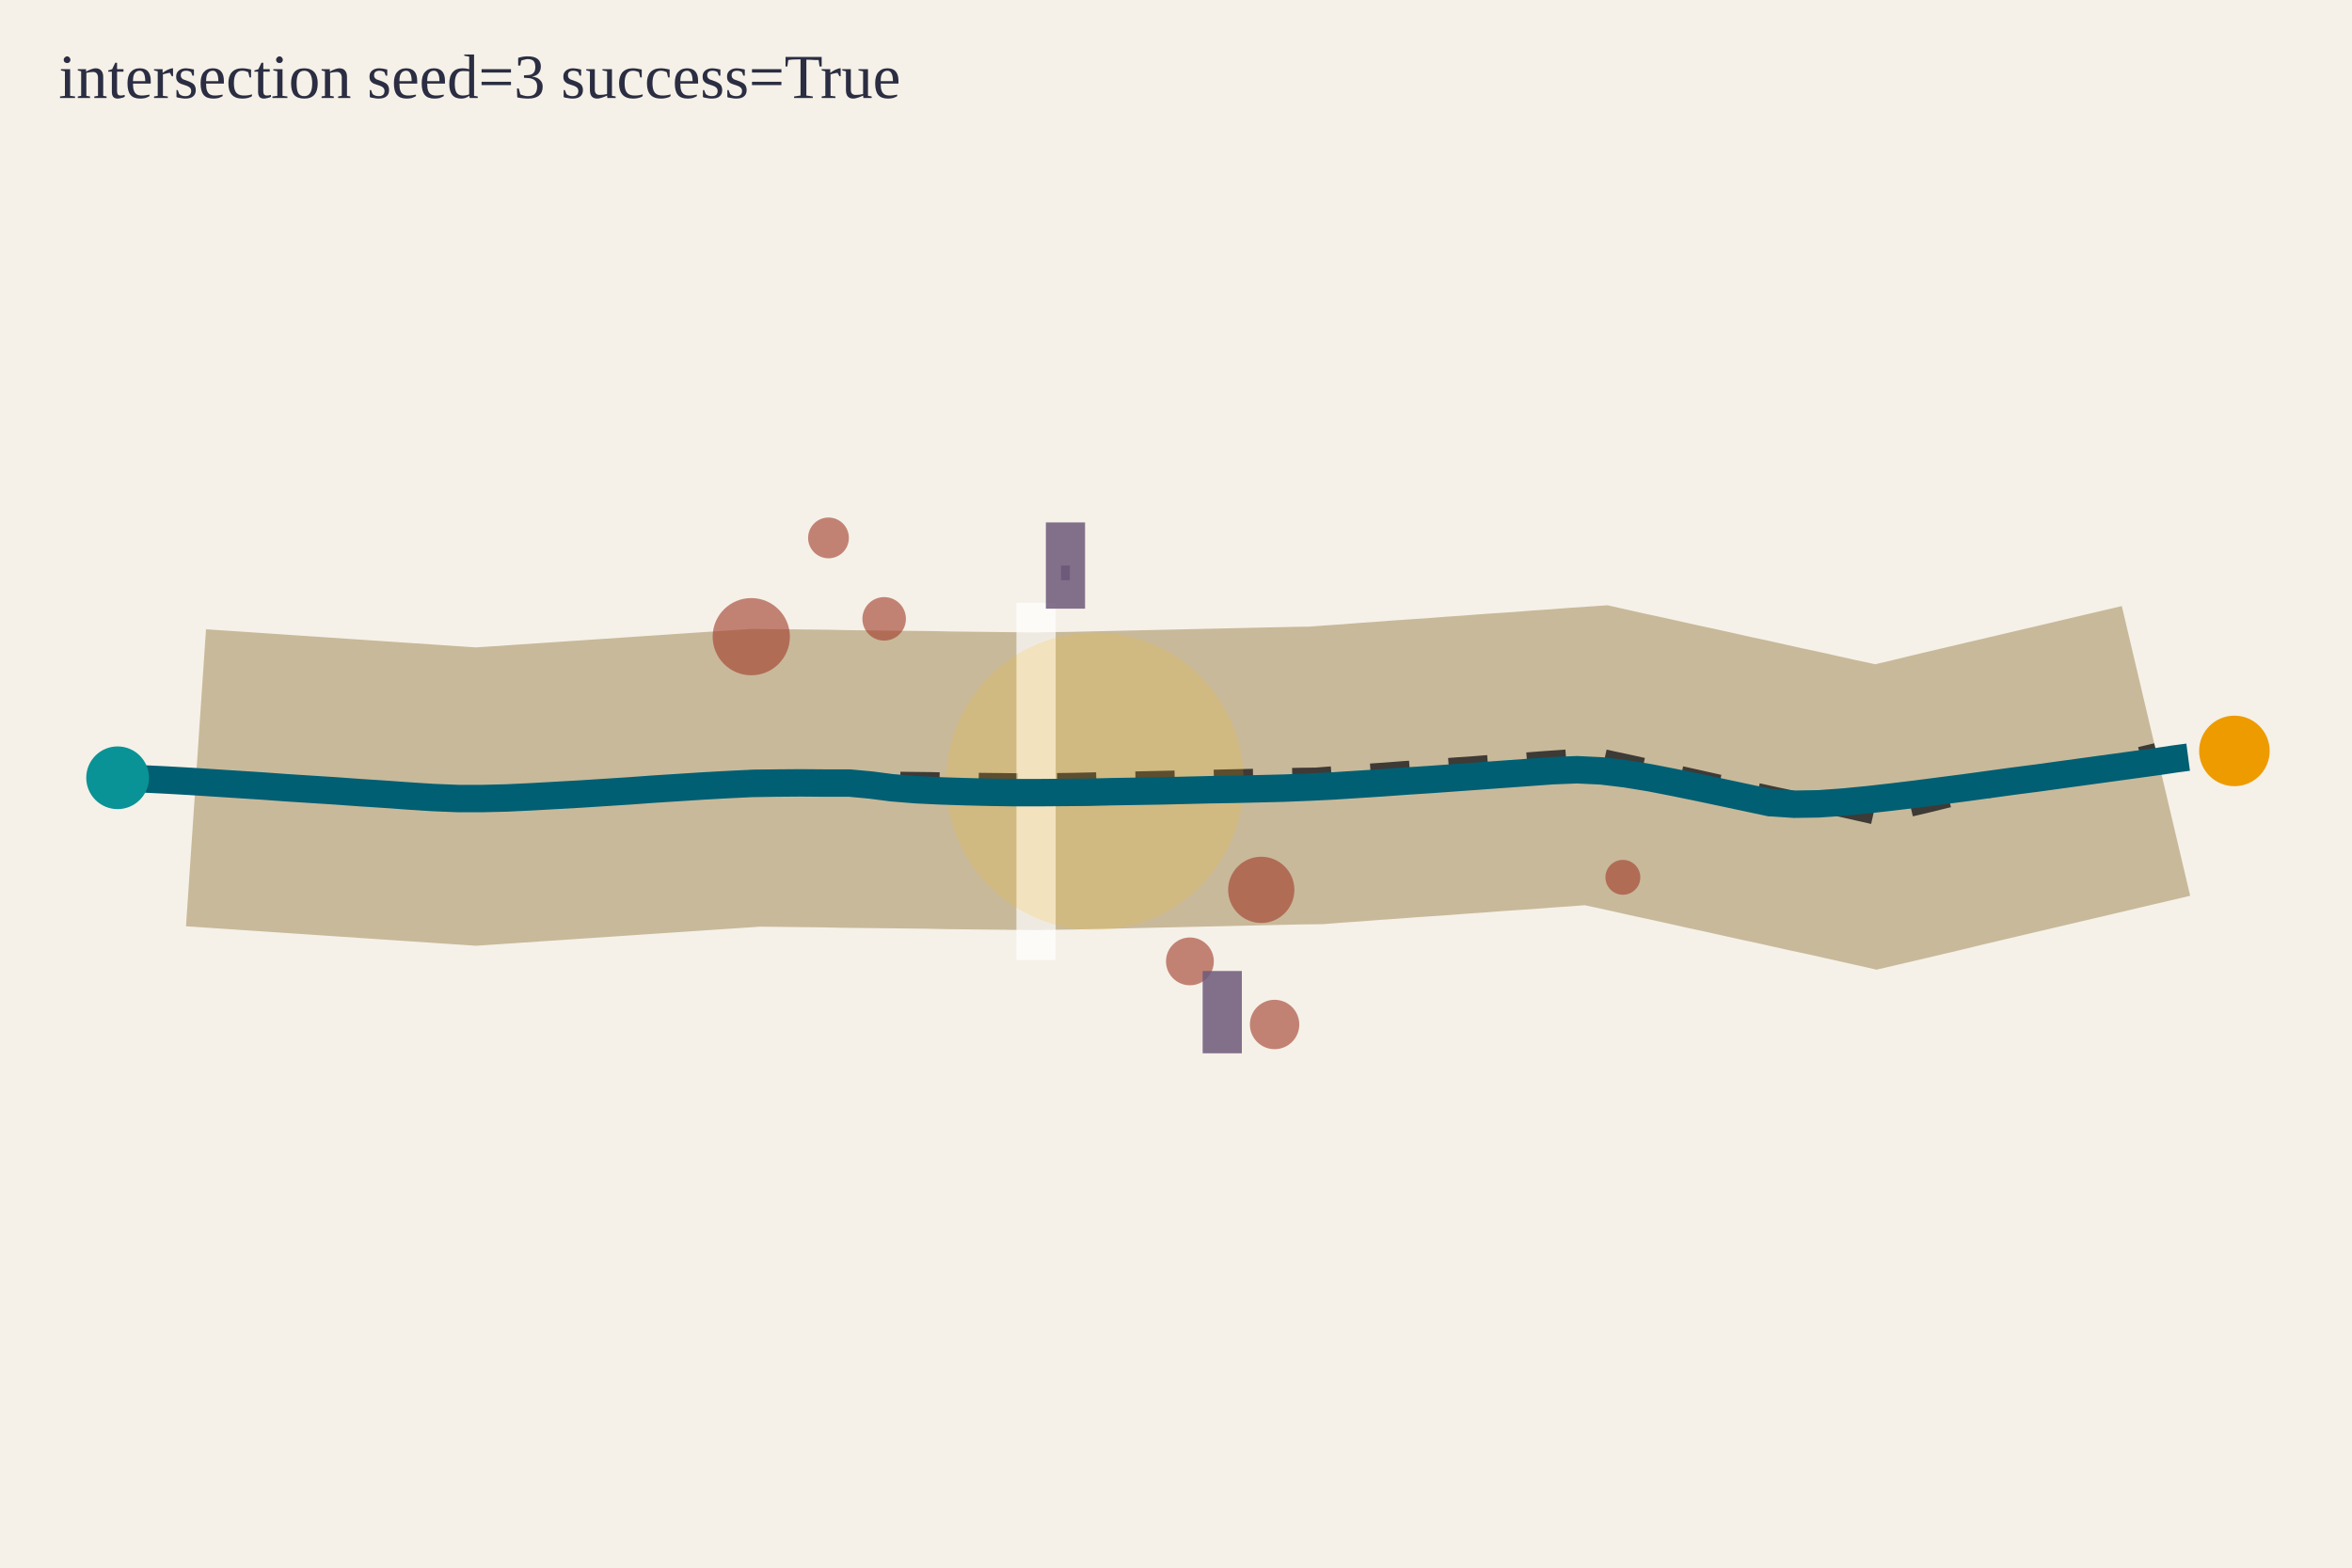
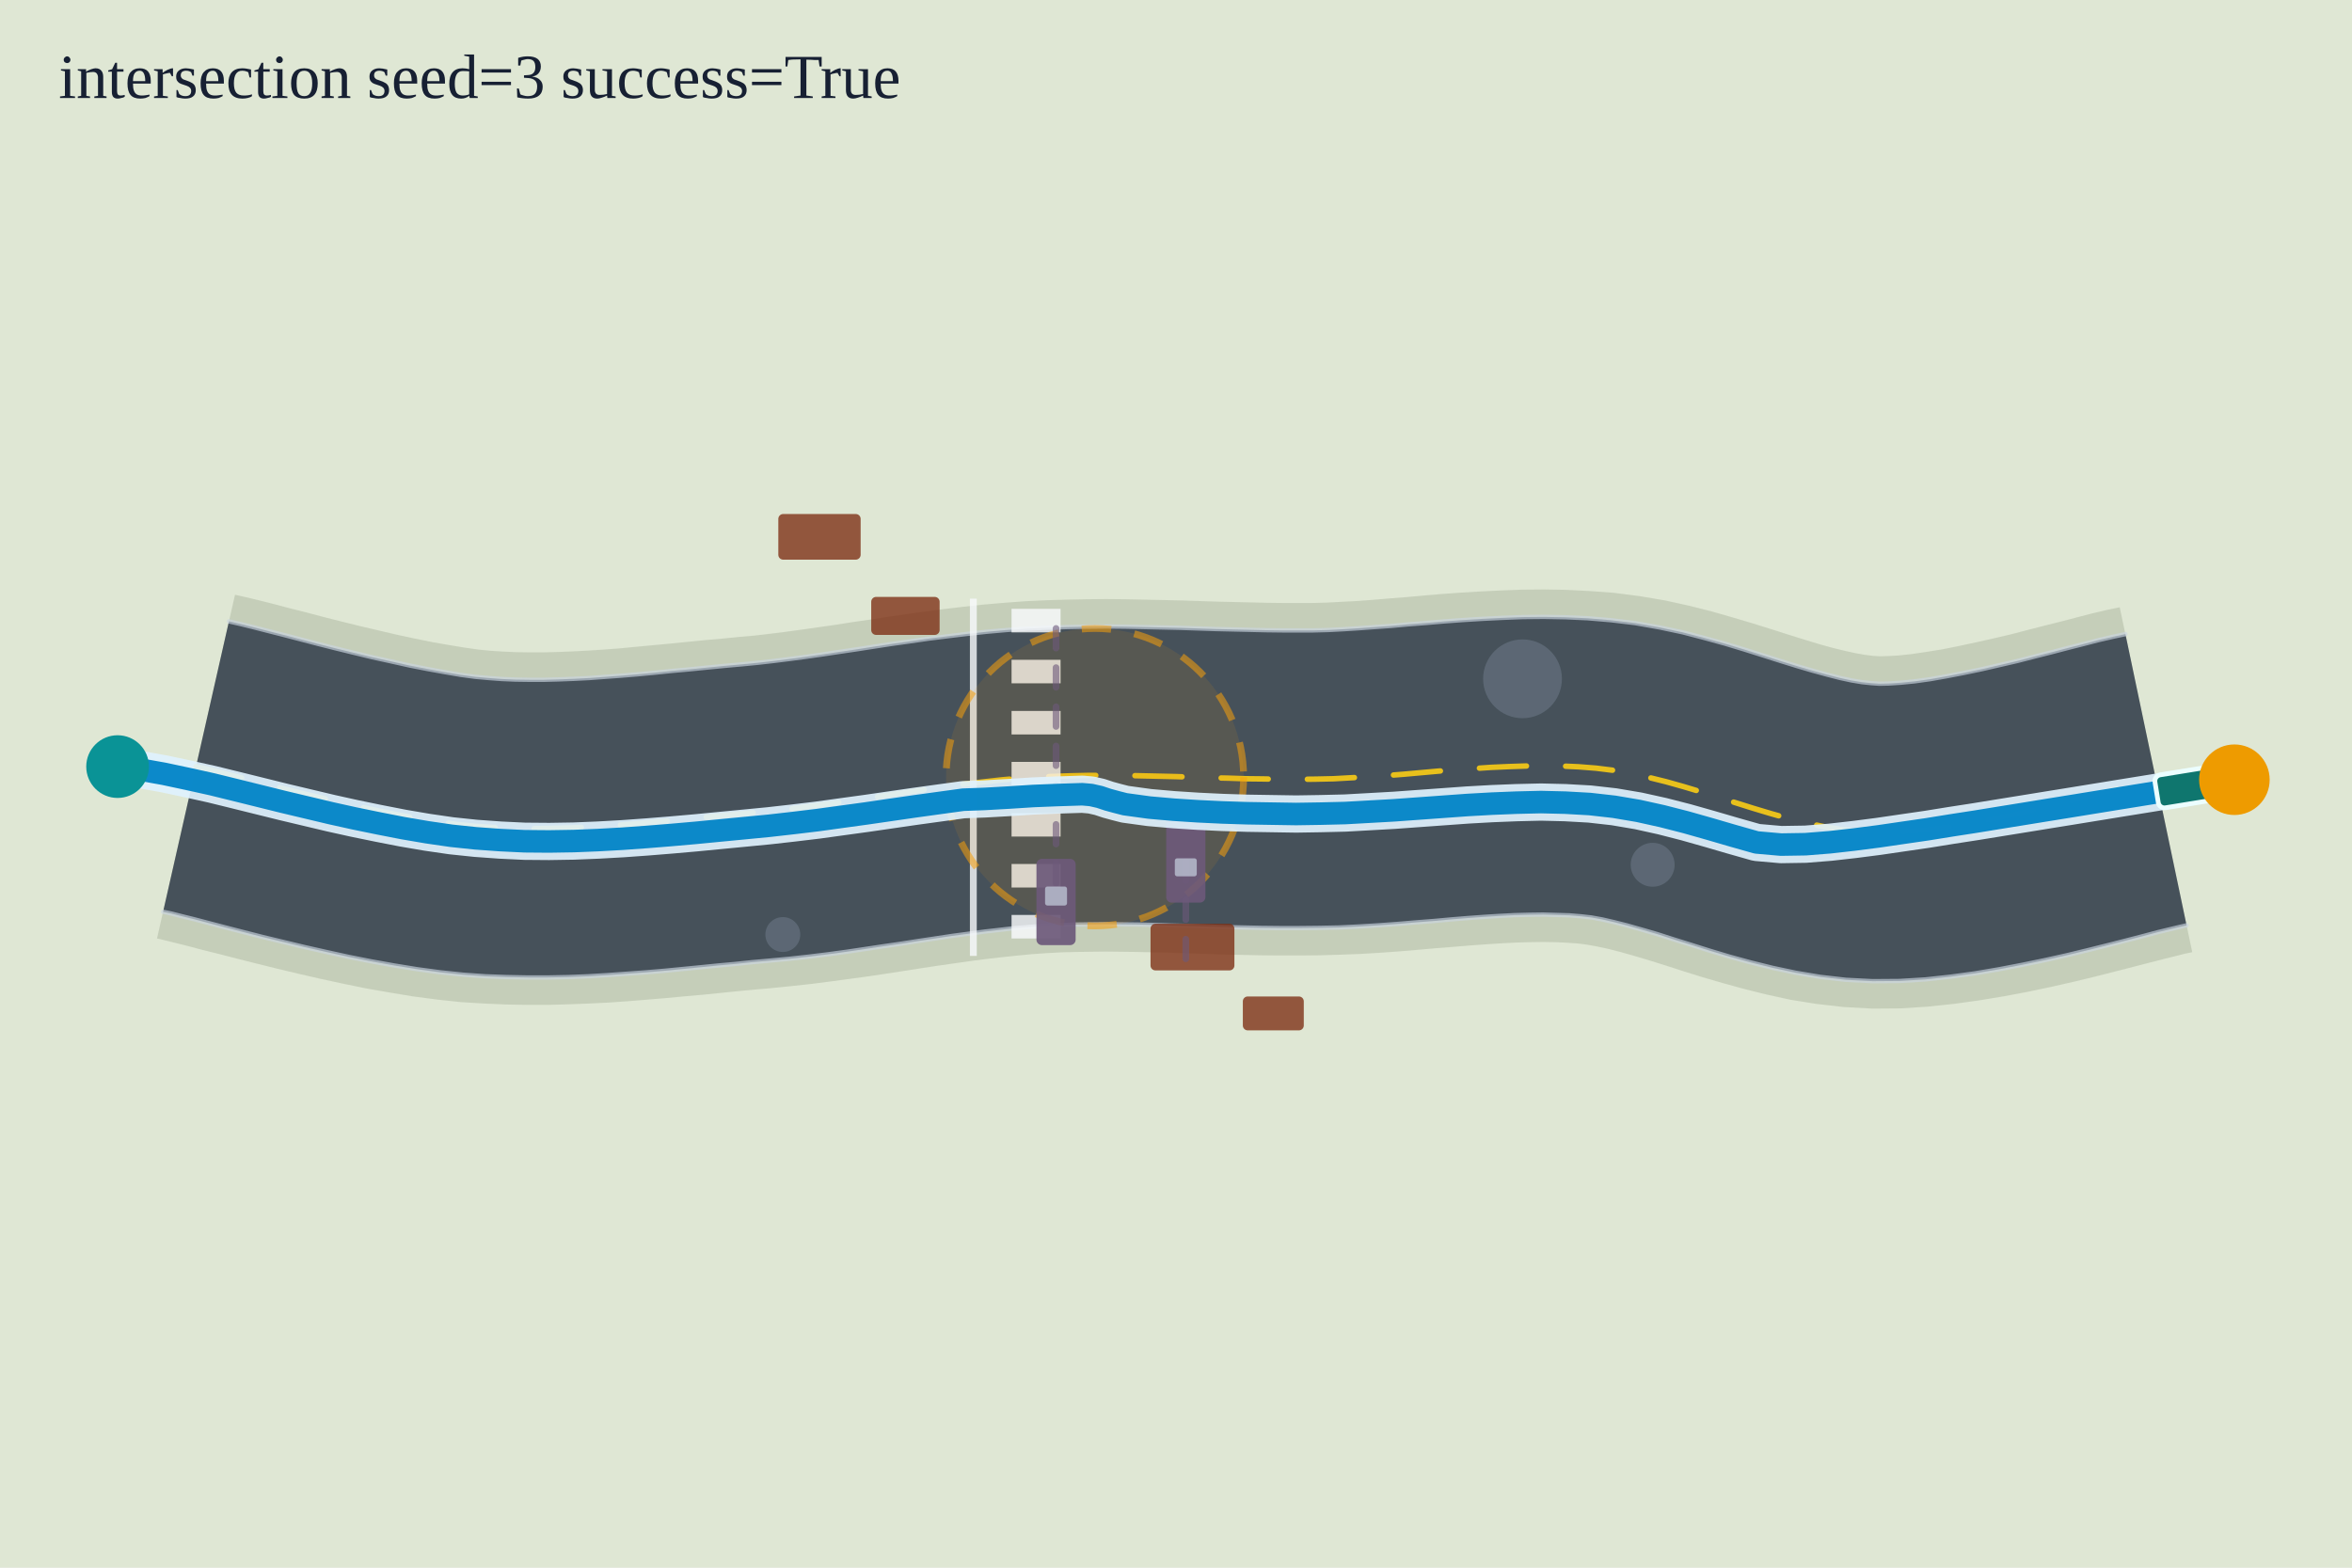
<svg xmlns="http://www.w3.org/2000/svg" viewBox="0 0 120.0 80.0">
-   <rect width="100%" height="100%" fill="#f5f1e8" />
-   <text x="3" y="5" font-size="3.2" fill="#2b2d42">intersection seed=3 success=True</text>
-   <polyline points="10.00,39.69 10.89,39.75 11.79,39.81 12.68,39.87 13.57,39.93 14.46,39.99 15.36,40.05 16.25,40.11 17.14,40.17 18.04,40.23 18.93,40.29 19.82,40.35 20.71,40.41 21.61,40.47 22.50,40.53 23.39,40.59 24.29,40.65 25.18,40.59 26.07,40.53 26.96,40.47 27.86,40.41 28.75,40.35 29.64,40.29 30.54,40.23 31.43,40.17 32.32,40.11 33.21,40.05 34.11,39.99 35.00,39.93 35.89,39.87 36.79,39.81 37.68,39.75 38.57,39.69 39.46,39.70 40.36,39.71 41.25,39.72 42.14,39.73 43.04,39.75 43.93,39.76 44.82,39.77 45.71,39.78 46.61,39.79 47.50,39.80 48.39,39.82 49.29,39.83 50.18,39.84 51.07,39.85 51.96,39.86 52.86,39.87 53.75,39.85 54.64,39.84 55.54,39.82 56.43,39.80 57.32,39.78 58.21,39.76 59.11,39.74 60.00,39.72 60.89,39.70 61.79,39.68 62.68,39.66 63.57,39.64 64.46,39.62 65.36,39.60 66.25,39.58 67.14,39.57 68.04,39.50 68.93,39.44 69.82,39.37 70.71,39.31 71.61,39.24 72.50,39.18 73.39,39.12 74.29,39.05 75.18,38.99 76.07,38.92 76.96,38.86 77.86,38.80 78.75,38.73 79.64,38.67 80.54,38.60 81.43,38.54 82.32,38.74 83.21,38.93 84.11,39.13 85.00,39.33 85.89,39.52 86.79,39.72 87.68,39.92 88.57,40.11 89.46,40.31 90.36,40.51 91.25,40.70 92.14,40.90 93.04,41.10 93.93,41.29 94.82,41.49 95.71,41.69 96.61,41.48 97.50,41.27 98.39,41.06 99.29,40.84 100.18,40.63 101.07,40.42 101.96,40.21 102.86,40.00 103.75,39.79 104.64,39.58 105.54,39.37 106.43,39.16 107.32,38.95 108.21,38.74 109.11,38.53 110.00,38.32" fill="none" stroke="#c8b99a" stroke-width="15.19" />
-   <polyline points="10.00,39.69 10.89,39.75 11.79,39.81 12.68,39.87 13.57,39.93 14.46,39.99 15.36,40.05 16.25,40.11 17.14,40.17 18.04,40.23 18.93,40.29 19.82,40.35 20.71,40.41 21.61,40.47 22.50,40.53 23.39,40.59 24.29,40.65 25.18,40.59 26.07,40.53 26.96,40.47 27.86,40.41 28.75,40.35 29.64,40.29 30.54,40.23 31.43,40.17 32.32,40.11 33.21,40.05 34.11,39.99 35.00,39.93 35.89,39.87 36.79,39.81 37.68,39.75 38.57,39.69 39.46,39.70 40.36,39.71 41.25,39.72 42.14,39.73 43.04,39.75 43.93,39.76 44.82,39.77 45.71,39.78 46.61,39.79 47.50,39.80 48.39,39.82 49.29,39.83 50.18,39.84 51.07,39.85 51.96,39.86 52.86,39.87 53.75,39.85 54.64,39.84 55.54,39.82 56.43,39.80 57.32,39.78 58.21,39.76 59.11,39.74 60.00,39.72 60.89,39.70 61.79,39.68 62.68,39.66 63.57,39.64 64.46,39.62 65.36,39.60 66.25,39.58 67.14,39.57 68.04,39.50 68.93,39.44 69.82,39.37 70.71,39.31 71.61,39.24 72.50,39.18 73.39,39.12 74.29,39.05 75.18,38.99 76.07,38.92 76.96,38.86 77.86,38.80 78.75,38.73 79.64,38.67 80.54,38.60 81.43,38.54 82.32,38.74 83.21,38.93 84.11,39.13 85.00,39.33 85.89,39.52 86.79,39.72 87.68,39.92 88.57,40.11 89.46,40.31 90.36,40.51 91.25,40.70 92.14,40.90 93.04,41.10 93.93,41.29 94.82,41.49 95.71,41.69 96.61,41.48 97.50,41.27 98.39,41.06 99.29,40.84 100.18,40.63 101.07,40.42 101.96,40.21 102.86,40.00 103.75,39.79 104.64,39.58 105.54,39.37 106.43,39.16 107.32,38.95 108.21,38.74 109.11,38.53 110.00,38.32" fill="none" stroke="#3e3a36" stroke-width="0.8" stroke-dasharray="2 2" />
-   <rect x="51.86" y="30.76" width="2.0" height="18.23" fill="#ffffff" opacity="0.7" />
-   <circle cx="55.86" cy="39.87" r="7.59" fill="#ffb703" opacity="0.16" />
-   <circle cx="38.33" cy="32.49" r="1.97" fill="#a33d2b" opacity="0.62" />
-   <circle cx="64.35" cy="45.41" r="1.69" fill="#a33d2b" opacity="0.62" />
-   <circle cx="82.80" cy="44.77" r="0.89" fill="#a33d2b" opacity="0.62" />
-   <circle cx="42.27" cy="27.45" r="1.04" fill="#a33d2b" opacity="0.62" />
-   <circle cx="45.11" cy="31.58" r="1.11" fill="#a33d2b" opacity="0.62" />
-   <circle cx="60.71" cy="49.06" r="1.22" fill="#a33d2b" opacity="0.62" />
-   <circle cx="65.03" cy="52.28" r="1.26" fill="#a33d2b" opacity="0.62" />
-   <polyline points="54.36,28.86 54.36,28.86 54.36,29.61" fill="none" stroke="#6d597a" stroke-width="0.45" stroke-dasharray="1 1" />
-   <rect x="52.16" y="27.86" width="4.40" height="2.00" fill="#6d597a" opacity="0.85" transform="rotate(90.00 54.36 28.86)" />
-   <polyline points="62.36,51.65 62.36,51.65 62.36,51.65" fill="none" stroke="#6d597a" stroke-width="0.45" stroke-dasharray="1 1" />
-   <rect x="60.26" y="50.65" width="4.20" height="2.00" fill="#6d597a" opacity="0.85" transform="rotate(-90.00 62.36 51.65)" />
-   <polyline points="7.15,39.74 8.40,39.80 9.65,39.87 10.89,39.95 12.14,40.03 13.39,40.11 14.63,40.20 15.88,40.28 17.13,40.36 18.38,40.45 19.62,40.53 20.87,40.62 22.12,40.70 23.37,40.75 24.62,40.75 25.87,40.72 27.12,40.66 28.36,40.59 29.61,40.52 30.86,40.44 32.11,40.36 33.35,40.27 34.60,40.19 35.85,40.11 37.10,40.04 38.34,39.98 39.59,39.96 40.84,39.95 42.09,39.96 43.34,39.96 44.42,40.06 45.50,40.20 46.74,40.30 47.99,40.36 49.24,40.40 50.49,40.43 51.74,40.45 52.99,40.45 54.24,40.44 55.49,40.43 56.74,40.40 57.99,40.38 59.24,40.36 60.49,40.33 61.74,40.30 62.99,40.28 64.24,40.25 65.49,40.22 66.74,40.17 67.98,40.11 69.23,40.03 70.48,39.95 71.73,39.86 72.97,39.78 74.22,39.69 75.47,39.60 76.71,39.51 77.96,39.42 79.21,39.33 80.46,39.28 81.71,39.34 82.95,39.49 84.18,39.69 85.41,39.93 86.63,40.18 87.86,40.44 89.08,40.70 90.30,40.96 91.55,41.04 92.80,41.02 94.04,40.93 95.29,40.81 96.53,40.67 97.77,40.52 99.01,40.36 100.25,40.20 101.49,40.03 102.73,39.86 103.97,39.70 105.20,39.53 106.44,39.36 107.68,39.19 108.92,39.02 110.16,38.85 110.96,38.73 111.64,38.64" fill="none" stroke="#005f73" stroke-width="1.4" />
-   <circle cx="6.00" cy="39.69" r="1.6" fill="#0a9396" />
-   <circle cx="114.00" cy="38.32" r="1.8" fill="#ee9b00" />
+   <rect width="100%" height="100%" fill="#dfe7d4" />
+   <text x="3" y="5" font-size="3.2" fill="#172033">intersection seed=3 success=True</text>
+   <polygon points="8.01,47.89 8.43,47.99 8.92,48.11 9.56,48.27 10.31,48.47 11.16,48.68 12.09,48.92 13.08,49.17 14.13,49.43 15.22,49.69 16.35,49.95 17.51,50.20 18.68,50.44 19.88,50.65 21.09,50.85 22.31,51.01 23.52,51.14 24.68,51.21 25.80,51.26 26.90,51.28 27.97,51.28 29.03,51.25 30.07,51.21 31.09,51.16 32.08,51.09 33.06,51.01 34.02,50.93 34.96,50.84 35.88,50.76 36.77,50.67 37.65,50.58 38.51,50.50 39.41,50.42 40.39,50.32 41.41,50.21 42.41,50.08 43.38,49.95 44.33,49.82 45.26,49.68 46.17,49.54 47.06,49.40 47.93,49.27 48.77,49.15 49.60,49.03 50.40,48.93 51.18,48.84 51.94,48.76 52.67,48.69 53.40,48.64 54.12,48.60 54.87,48.58 55.63,48.57 56.42,48.56 57.22,48.57 58.04,48.58 58.88,48.60 59.74,48.62 60.62,48.65 61.52,48.68 62.43,48.71 63.37,48.73 64.32,48.75 65.29,48.76 66.28,48.76 67.31,48.75 68.36,48.72 69.41,48.68 70.42,48.62 71.40,48.55 72.34,48.47 73.25,48.39 74.13,48.32 74.98,48.25 75.80,48.19 76.58,48.14 77.33,48.10 78.04,48.08 78.72,48.07 79.37,48.08 79.99,48.11 80.53,48.15 80.99,48.21 81.48,48.30 82.04,48.42 82.67,48.58 83.38,48.78 84.15,49.01 84.98,49.27 85.88,49.56 86.84,49.86 87.87,50.16 88.96,50.46 90.12,50.75 91.36,51.02 92.67,51.23 94.07,51.39 95.52,51.47 96.96,51.46 98.35,51.37 99.68,51.23 100.98,51.05 102.25,50.84 103.47,50.61 104.66,50.36 105.80,50.10 106.88,49.84 107.90,49.58 108.84,49.34 109.69,49.12 110.43,48.93 111.04,48.78 111.47,48.67 111.85,48.59 108.15,30.99 107.52,31.12 106.75,31.30 105.98,31.50 105.18,31.71 104.34,31.92 103.48,32.14 102.60,32.37 101.70,32.58 100.81,32.78 99.92,32.97 99.07,33.14 98.26,33.27 97.51,33.38 96.85,33.45 96.30,33.48 95.91,33.49 95.58,33.47 95.18,33.42 94.71,33.34 94.16,33.22 93.54,33.07 92.85,32.88 92.09,32.65 91.26,32.39 90.38,32.11 89.42,31.81 88.41,31.51 87.33,31.20 86.18,30.91 84.95,30.64 83.65,30.42 82.33,30.25 81.09,30.16 79.92,30.10 78.78,30.08 77.67,30.09 76.60,30.13 75.57,30.18 74.56,30.24 73.59,30.31 72.65,30.39 71.75,30.47 70.87,30.54 70.03,30.61 69.23,30.67 68.45,30.71 67.71,30.75 66.98,30.77 66.22,30.77 65.42,30.77 64.61,30.76 63.78,30.74 62.93,30.72 62.06,30.70 61.17,30.67 60.26,30.64 59.33,30.62 58.39,30.60 57.42,30.58 56.44,30.57 55.44,30.58 54.42,30.60 53.38,30.63 52.32,30.68 51.25,30.76 50.20,30.85 49.18,30.96 48.17,31.08 47.19,31.21 46.23,31.34 45.29,31.48 44.37,31.62 43.47,31.75 42.59,31.89 41.74,32.01 40.90,32.13 40.09,32.24 39.30,32.34 38.53,32.43 37.73,32.50 36.84,32.59 35.92,32.67 35.01,32.76 34.12,32.85 33.26,32.93 32.41,33.01 31.58,33.09 30.77,33.15 29.99,33.20 29.22,33.24 28.47,33.27 27.74,33.29 27.03,33.29 26.34,33.28 25.67,33.25 25.05,33.21 24.42,33.15 23.72,33.05 22.93,32.92 22.07,32.77 21.18,32.59 20.25,32.39 19.31,32.17 18.37,31.95 17.44,31.72 16.53,31.49 15.66,31.26 14.82,31.05 14.03,30.84 13.28,30.65 12.57,30.48 11.99,30.35" fill="#a6b09a" opacity="0.450" />
+   <polygon points="8.32,46.53 8.75,46.62 9.26,46.75 9.91,46.91 10.67,47.11 11.51,47.33 12.44,47.57 13.42,47.82 14.46,48.07 15.54,48.33 16.65,48.58 17.79,48.83 18.95,49.06 20.12,49.27 21.29,49.46 22.48,49.62 23.64,49.74 24.76,49.82 25.84,49.86 26.91,49.88 27.95,49.88 28.99,49.86 30.00,49.82 31.00,49.76 31.98,49.69 32.95,49.62 33.89,49.54 34.82,49.45 35.74,49.36 36.64,49.27 37.52,49.19 38.38,49.10 39.28,49.02 40.25,48.93 41.25,48.82 42.23,48.70 43.19,48.57 44.13,48.43 45.06,48.29 45.96,48.16 46.85,48.02 47.72,47.89 48.58,47.76 49.41,47.65 50.23,47.54 51.02,47.45 51.80,47.36 52.56,47.30 53.31,47.24 54.06,47.21 54.83,47.18 55.62,47.17 56.42,47.16 57.24,47.17 58.07,47.18 58.92,47.20 59.78,47.23 60.66,47.25 61.56,47.28 62.47,47.31 63.40,47.33 64.34,47.35 65.30,47.36 66.28,47.36 67.28,47.35 68.31,47.33 69.33,47.28 70.32,47.22 71.29,47.15 72.23,47.07 73.14,47.00 74.02,46.92 74.87,46.85 75.70,46.79 76.50,46.74 77.27,46.70 78.01,46.68 78.73,46.67 79.41,46.69 80.07,46.71 80.67,46.76 81.20,46.82 81.75,46.92 82.36,47.06 83.03,47.23 83.77,47.44 84.56,47.67 85.40,47.94 86.30,48.22 87.25,48.52 88.25,48.82 89.31,49.11 90.44,49.39 91.62,49.64 92.87,49.85 94.18,50.00 95.55,50.07 96.91,50.06 98.23,49.98 99.52,49.84 100.77,49.67 102.00,49.46 103.20,49.23 104.36,48.99 105.48,48.74 106.55,48.48 107.55,48.23 108.49,47.99 109.34,47.77 110.09,47.57 110.71,47.42 111.17,47.31 111.56,47.22 108.44,32.36 107.83,32.49 107.09,32.66 106.32,32.86 105.53,33.06 104.69,33.28 103.82,33.50 102.93,33.73 102.02,33.94 101.11,34.15 100.20,34.34 99.32,34.51 98.47,34.66 97.68,34.77 96.97,34.84 96.36,34.88 95.88,34.89 95.46,34.86 94.99,34.81 94.45,34.72 93.85,34.59 93.19,34.42 92.46,34.22 91.68,33.99 90.84,33.73 89.96,33.45 89.01,33.15 88.02,32.85 86.97,32.56 85.86,32.27 84.68,32.02 83.44,31.80 82.19,31.65 81.00,31.55 79.87,31.50 78.77,31.48 77.70,31.49 76.66,31.53 75.64,31.58 74.66,31.64 73.70,31.71 72.77,31.79 71.86,31.86 70.99,31.94 70.14,32.00 69.32,32.06 68.53,32.11 67.76,32.15 67.01,32.17 66.22,32.17 65.41,32.17 64.59,32.16 63.75,32.14 62.89,32.12 62.01,32.10 61.12,32.07 60.22,32.04 59.30,32.02 58.36,32.00 57.41,31.98 56.44,31.97 55.45,31.98 54.45,32.00 53.44,32.03 52.40,32.08 51.36,32.15 50.34,32.24 49.33,32.35 48.34,32.47 47.38,32.59 46.42,32.73 45.49,32.86 44.58,33.00 43.68,33.14 42.80,33.27 41.94,33.40 41.10,33.52 40.27,33.63 39.47,33.73 38.68,33.82 37.86,33.90 36.97,33.98 36.05,34.07 35.15,34.16 34.26,34.24 33.39,34.33 32.54,34.41 31.70,34.48 30.88,34.54 30.07,34.60 29.28,34.64 28.51,34.67 27.76,34.69 27.02,34.69 26.30,34.68 25.60,34.65 24.93,34.60 24.26,34.54 23.51,34.44 22.69,34.30 21.81,34.14 20.89,33.96 19.95,33.75 18.99,33.54 18.04,33.31 17.10,33.08 16.19,32.85 15.31,32.62 14.47,32.40 13.68,32.20 12.94,32.01 12.25,31.84 11.68,31.71" fill="#46515a" opacity="1.000" />
+   <polyline points="8.32,46.53 8.75,46.62 9.26,46.75 9.91,46.91 10.67,47.11 11.51,47.33 12.44,47.57 13.42,47.82 14.46,48.07 15.54,48.33 16.65,48.58 17.79,48.83 18.95,49.06 20.12,49.27 21.29,49.46 22.48,49.62 23.64,49.74 24.76,49.82 25.84,49.86 26.91,49.88 27.95,49.88 28.99,49.86 30.00,49.82 31.00,49.76 31.98,49.69 32.95,49.62 33.89,49.54 34.82,49.45 35.74,49.36 36.64,49.27 37.52,49.19 38.38,49.10 39.28,49.02 40.25,48.93 41.25,48.82 42.23,48.70 43.19,48.57 44.13,48.43 45.06,48.29 45.96,48.16 46.85,48.02 47.72,47.89 48.58,47.76 49.41,47.65 50.23,47.54 51.02,47.45 51.80,47.36 52.56,47.30 53.31,47.24 54.06,47.21 54.83,47.18 55.62,47.17 56.42,47.16 57.24,47.17 58.07,47.18 58.92,47.20 59.78,47.23 60.66,47.25 61.56,47.28 62.47,47.31 63.40,47.33 64.34,47.35 65.30,47.36 66.28,47.36 67.28,47.35 68.31,47.33 69.33,47.28 70.32,47.22 71.29,47.15 72.23,47.07 73.14,47.00 74.02,46.92 74.87,46.85 75.70,46.79 76.50,46.74 77.27,46.70 78.01,46.68 78.73,46.67 79.41,46.69 80.07,46.71 80.67,46.76 81.20,46.82 81.75,46.92 82.36,47.06 83.03,47.23 83.77,47.44 84.56,47.67 85.40,47.94 86.30,48.22 87.25,48.52 88.25,48.82 89.31,49.11 90.44,49.39 91.62,49.64 92.87,49.85 94.18,50.00 95.55,50.07 96.91,50.06 98.23,49.98 99.52,49.84 100.77,49.67 102.00,49.46 103.20,49.23 104.36,48.99 105.48,48.74 106.55,48.48 107.55,48.23 108.49,47.99 109.34,47.77 110.09,47.57 110.71,47.42 111.17,47.31 111.56,47.22" fill="none" stroke="#cbd5e1" stroke-width="0.22" stroke-linecap="round" stroke-linejoin="round" opacity="0.650" />
+   <polyline points="11.68,31.71 12.25,31.84 12.94,32.01 13.68,32.20 14.47,32.40 15.31,32.62 16.19,32.85 17.10,33.08 18.04,33.31 18.99,33.54 19.95,33.75 20.89,33.96 21.81,34.14 22.69,34.30 23.51,34.44 24.26,34.54 24.93,34.60 25.60,34.65 26.30,34.68 27.02,34.69 27.76,34.69 28.51,34.67 29.28,34.64 30.07,34.60 30.88,34.54 31.70,34.48 32.54,34.41 33.39,34.33 34.26,34.24 35.15,34.16 36.05,34.07 36.97,33.98 37.86,33.90 38.68,33.82 39.47,33.73 40.27,33.63 41.10,33.52 41.94,33.40 42.80,33.27 43.68,33.14 44.58,33.00 45.49,32.86 46.42,32.73 47.38,32.59 48.34,32.47 49.33,32.35 50.34,32.24 51.36,32.15 52.40,32.08 53.44,32.03 54.45,32.00 55.45,31.98 56.44,31.97 57.41,31.98 58.36,32.00 59.30,32.02 60.22,32.04 61.12,32.07 62.01,32.10 62.89,32.12 63.75,32.14 64.59,32.16 65.41,32.17 66.22,32.17 67.01,32.17 67.76,32.15 68.53,32.11 69.32,32.06 70.14,32.00 70.99,31.94 71.86,31.86 72.77,31.79 73.70,31.71 74.66,31.64 75.64,31.58 76.66,31.53 77.70,31.49 78.77,31.48 79.87,31.50 81.00,31.55 82.19,31.65 83.44,31.80 84.68,32.02 85.86,32.27 86.97,32.56 88.02,32.85 89.01,33.15 89.96,33.45 90.84,33.73 91.68,33.99 92.46,34.22 93.19,34.42 93.85,34.59 94.45,34.72 94.99,34.81 95.46,34.86 95.88,34.89 96.36,34.88 96.97,34.84 97.68,34.77 98.47,34.66 99.32,34.51 100.20,34.34 101.11,34.15 102.02,33.94 102.93,33.73 103.82,33.50 104.69,33.28 105.53,33.06 106.32,32.86 107.09,32.66 107.83,32.49 108.44,32.36" fill="none" stroke="#cbd5e1" stroke-width="0.22" stroke-linecap="round" stroke-linejoin="round" opacity="0.650" />
+   <polyline points="10.00,39.12 10.50,39.23 11.10,39.38 11.79,39.56 12.57,39.76 13.41,39.97 14.31,40.21 15.26,40.45 16.25,40.69 17.27,40.93 18.30,41.17 19.34,41.39 20.38,41.60 21.40,41.79 22.40,41.95 23.37,42.08 24.29,42.17 25.18,42.23 26.07,42.27 26.96,42.29 27.86,42.28 28.75,42.26 29.64,42.23 30.54,42.18 31.43,42.12 32.32,42.05 33.21,41.97 34.11,41.89 35.00,41.80 35.89,41.71 36.79,41.63 37.68,41.54 38.57,41.46 39.46,41.37 40.36,41.27 41.25,41.16 42.14,41.04 43.04,40.92 43.93,40.78 44.82,40.65 45.71,40.51 46.61,40.38 47.50,40.25 48.39,40.12 49.29,40.00 50.18,39.90 51.07,39.80 51.96,39.72 52.86,39.66 53.75,39.62 54.64,39.59 55.54,39.57 56.43,39.57 57.32,39.57 58.21,39.59 59.11,39.61 60.00,39.63 60.89,39.66 61.79,39.69 62.68,39.71 63.57,39.74 64.46,39.75 65.36,39.77 66.25,39.77 67.14,39.76 68.04,39.74 68.93,39.69 69.82,39.64 70.71,39.58 71.61,39.51 72.50,39.43 73.39,39.35 74.29,39.28 75.18,39.22 76.07,39.16 76.96,39.12 77.86,39.09 78.75,39.08 79.64,39.09 80.54,39.13 81.43,39.20 82.32,39.31 83.21,39.47 84.11,39.67 85.00,39.89 85.89,40.14 86.79,40.41 87.68,40.69 88.57,40.97 89.46,41.25 90.36,41.52 91.25,41.77 92.14,41.99 93.04,42.18 93.93,42.33 94.82,42.43 95.71,42.48 96.63,42.47 97.60,42.41 98.60,42.31 99.62,42.16 100.66,41.99 101.70,41.79 102.73,41.57 103.75,41.34 104.74,41.10 105.69,40.86 106.59,40.63 107.43,40.41 108.21,40.21 108.90,40.04 109.50,39.90 110.00,39.79" fill="none" stroke="#facc15" stroke-width="0.28" stroke-linecap="round" stroke-linejoin="round" opacity="0.900" stroke-dasharray="2.4 2.0" />
+   <rect x="51.61" y="31.07" width="2.5" height="1.20" fill="#f8fafc" opacity="0.82" />
+   <rect x="51.61" y="33.67" width="2.5" height="1.20" fill="#f8fafc" opacity="0.82" />
+   <rect x="51.61" y="36.28" width="2.5" height="1.20" fill="#f8fafc" opacity="0.82" />
+   <rect x="51.61" y="38.88" width="2.5" height="1.20" fill="#f8fafc" opacity="0.82" />
+   <rect x="51.61" y="41.49" width="2.5" height="1.20" fill="#f8fafc" opacity="0.82" />
+   <rect x="51.61" y="44.09" width="2.5" height="1.20" fill="#f8fafc" opacity="0.82" />
+   <rect x="51.61" y="46.69" width="2.5" height="1.20" fill="#f8fafc" opacity="0.82" />
+   <line x1="49.66" y1="30.55" x2="49.66" y2="48.78" stroke="#f8fafc" stroke-width="0.35" opacity="0.8" />
+   <circle cx="55.86" cy="39.66" r="7.59" fill="#f59e0b" opacity="0.10" />
+   <circle cx="55.86" cy="39.66" r="7.59" fill="none" stroke="#f59e0b" stroke-width="0.35" stroke-dasharray="1.5 1.2" opacity="0.55" />
+   <circle cx="84.32" cy="44.13" r="1.12" fill="#94a3b8" opacity="0.28" />
+   <circle cx="39.94" cy="47.69" r="0.89" fill="#94a3b8" opacity="0.28" />
+   <circle cx="77.68" cy="34.64" r="2.01" fill="#94a3b8" opacity="0.28" />
+   <rect x="39.71" y="26.23" width="4.20" height="2.33" rx="0.25" ry="0.25" fill="#7c2d12" opacity="0.78" transform="rotate(0.00 41.81 27.39)" />
+   <rect x="44.45" y="30.46" width="3.49" height="1.94" rx="0.25" ry="0.25" fill="#7c2d12" opacity="0.78" transform="rotate(0.00 46.20 31.43)" />
+   <rect x="58.70" y="47.14" width="4.28" height="2.38" rx="0.25" ry="0.25" fill="#7c2d12" opacity="0.78" transform="rotate(0.00 60.84 48.33)" />
+   <rect x="63.41" y="50.85" width="3.11" height="1.73" rx="0.25" ry="0.25" fill="#7c2d12" opacity="0.78" transform="rotate(0.00 64.96 51.71)" />
+   <polyline points="53.88,32.07 53.88,46.03 53.88,46.03" fill="none" stroke="#6d597a" stroke-width="0.34" stroke-linecap="round" stroke-linejoin="round" opacity="0.600" stroke-dasharray="1 1" />
+   <rect x="51.68" y="45.03" width="4.40" height="2.00" rx="0.28" ry="0.28" fill="#6d597a" opacity="0.92" transform="rotate(90.00 53.88 46.03)" />
+   <rect x="53.09" y="45.47" width="0.97" height="1.12" rx="0.12" fill="#e0f2fe" opacity="0.55" transform="rotate(90.00 53.88 46.03)" />
+   <polyline points="60.50,48.93 60.50,43.96 60.50,43.96" fill="none" stroke="#6d597a" stroke-width="0.34" stroke-linecap="round" stroke-linejoin="round" opacity="0.600" stroke-dasharray="1 1" />
+   <rect x="58.40" y="42.96" width="4.20" height="2.00" rx="0.28" ry="0.28" fill="#6d597a" opacity="0.92" transform="rotate(-90.00 60.50 43.96)" />
+   <rect x="59.74" y="43.40" width="0.92" height="1.12" rx="0.12" fill="#e0f2fe" opacity="0.55" transform="rotate(-90.00 60.50 43.96)" />
+   <polyline points="7.14,39.27 8.37,39.49 9.59,39.75 10.81,40.02 12.03,40.32 13.24,40.62 14.45,40.92 15.67,41.21 16.89,41.50 18.11,41.77 19.33,42.02 20.56,42.26 21.79,42.47 23.03,42.65 24.27,42.78 25.52,42.87 26.77,42.93 28.02,42.94 29.27,42.92 30.51,42.87 31.76,42.80 33.01,42.71 34.25,42.61 35.50,42.50 36.74,42.38 37.99,42.26 39.23,42.14 40.47,42.00 41.72,41.85 42.95,41.68 44.19,41.51 45.43,41.33 46.67,41.15 47.90,40.98 49.14,40.81 50.23,40.77 51.47,40.70 52.72,40.62 53.97,40.57 55.22,40.53 55.67,40.57 56.11,40.67 56.53,40.81 56.97,40.93 57.40,41.04 58.64,41.21 59.89,41.32 61.13,41.40 62.38,41.46 63.63,41.50 64.88,41.52 66.13,41.54 67.38,41.52 68.63,41.49 69.88,41.42 71.13,41.35 72.37,41.26 73.62,41.17 74.87,41.08 76.12,41.01 77.37,40.96 78.62,40.93 79.86,40.96 81.11,41.03 82.35,41.17 83.59,41.38 84.81,41.65 86.02,41.96 87.22,42.30 88.42,42.65 89.62,42.99 90.87,43.10 92.12,43.08 93.37,42.98 94.61,42.84 95.85,42.68 97.08,42.50 98.32,42.32 99.56,42.12 100.79,41.93 102.02,41.73 103.26,41.53 104.49,41.33 105.73,41.13 106.96,40.93 108.19,40.73 109.43,40.53 110.23,40.40 111.03,40.27 111.71,40.16" fill="none" stroke="#e0f2fe" stroke-width="1.9" stroke-linecap="round" stroke-linejoin="round" opacity="0.920" />
+   <polyline points="7.14,39.27 8.37,39.49 9.59,39.75 10.81,40.02 12.03,40.32 13.24,40.62 14.45,40.92 15.67,41.21 16.89,41.50 18.11,41.77 19.33,42.02 20.56,42.26 21.79,42.47 23.03,42.65 24.27,42.78 25.52,42.87 26.77,42.93 28.02,42.94 29.27,42.92 30.51,42.87 31.76,42.80 33.01,42.71 34.25,42.61 35.50,42.50 36.74,42.38 37.99,42.26 39.23,42.14 40.47,42.00 41.72,41.85 42.95,41.68 44.19,41.51 45.43,41.33 46.67,41.15 47.90,40.98 49.14,40.81 50.23,40.77 51.47,40.70 52.72,40.62 53.97,40.57 55.22,40.53 55.67,40.57 56.11,40.67 56.53,40.81 56.97,40.93 57.40,41.04 58.64,41.21 59.89,41.32 61.13,41.40 62.38,41.46 63.63,41.50 64.88,41.52 66.13,41.54 67.38,41.52 68.63,41.49 69.88,41.42 71.13,41.35 72.37,41.26 73.62,41.17 74.87,41.08 76.12,41.01 77.37,40.96 78.62,40.93 79.86,40.96 81.11,41.03 82.35,41.17 83.59,41.38 84.81,41.65 86.02,41.96 87.22,42.30 88.42,42.65 89.62,42.99 90.87,43.10 92.12,43.08 93.37,42.98 94.61,42.84 95.85,42.68 97.08,42.50 98.32,42.32 99.56,42.12 100.79,41.93 102.02,41.73 103.26,41.53 104.49,41.33 105.73,41.13 106.96,40.93 108.19,40.73 109.43,40.53 110.23,40.40 111.03,40.27 111.71,40.16" fill="none" stroke="#0284c7" stroke-width="1.15" stroke-linecap="round" stroke-linejoin="round" opacity="0.950" />
+   <rect x="110.01" y="39.31" width="3.40" height="1.70" rx="0.32" fill="#0f766e" stroke="#ecfeff" stroke-width="0.24" transform="rotate(-9.22 111.71 40.16)" />
+   <circle cx="6.00" cy="39.12" r="1.6" fill="#0a9396" />
+   <circle cx="114.00" cy="39.79" r="1.8" fill="#ee9b00" />
</svg>
